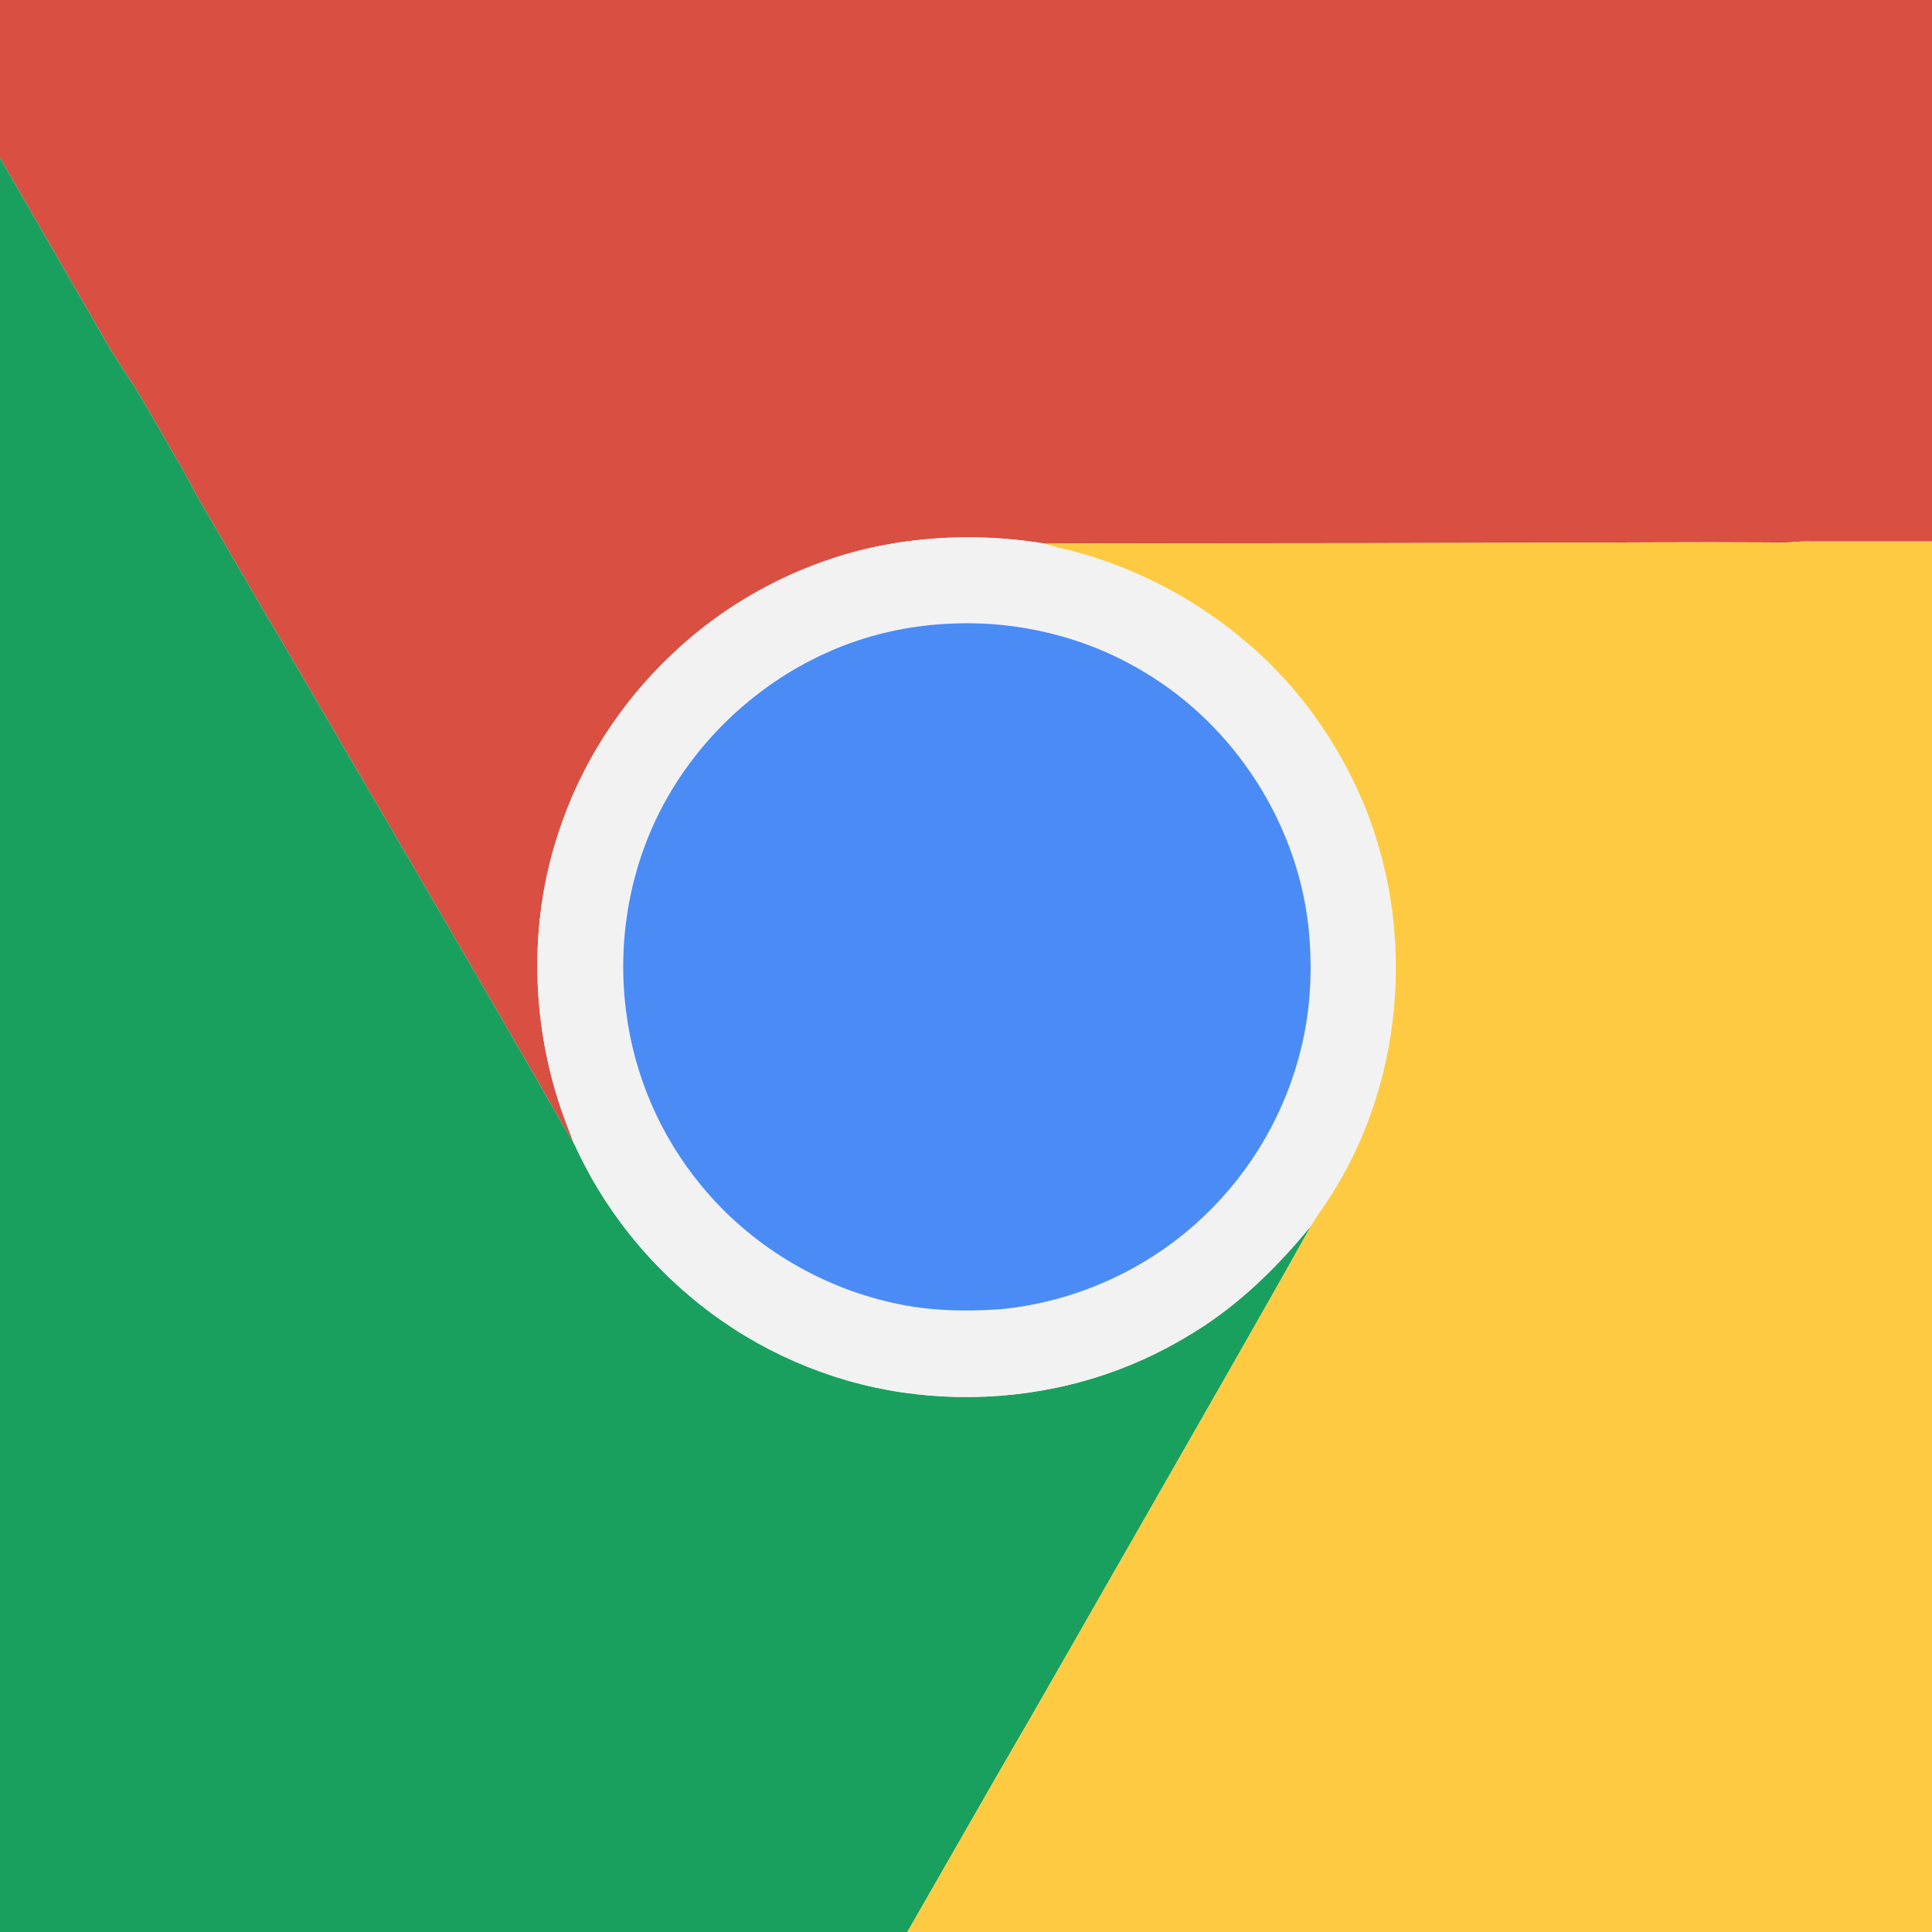
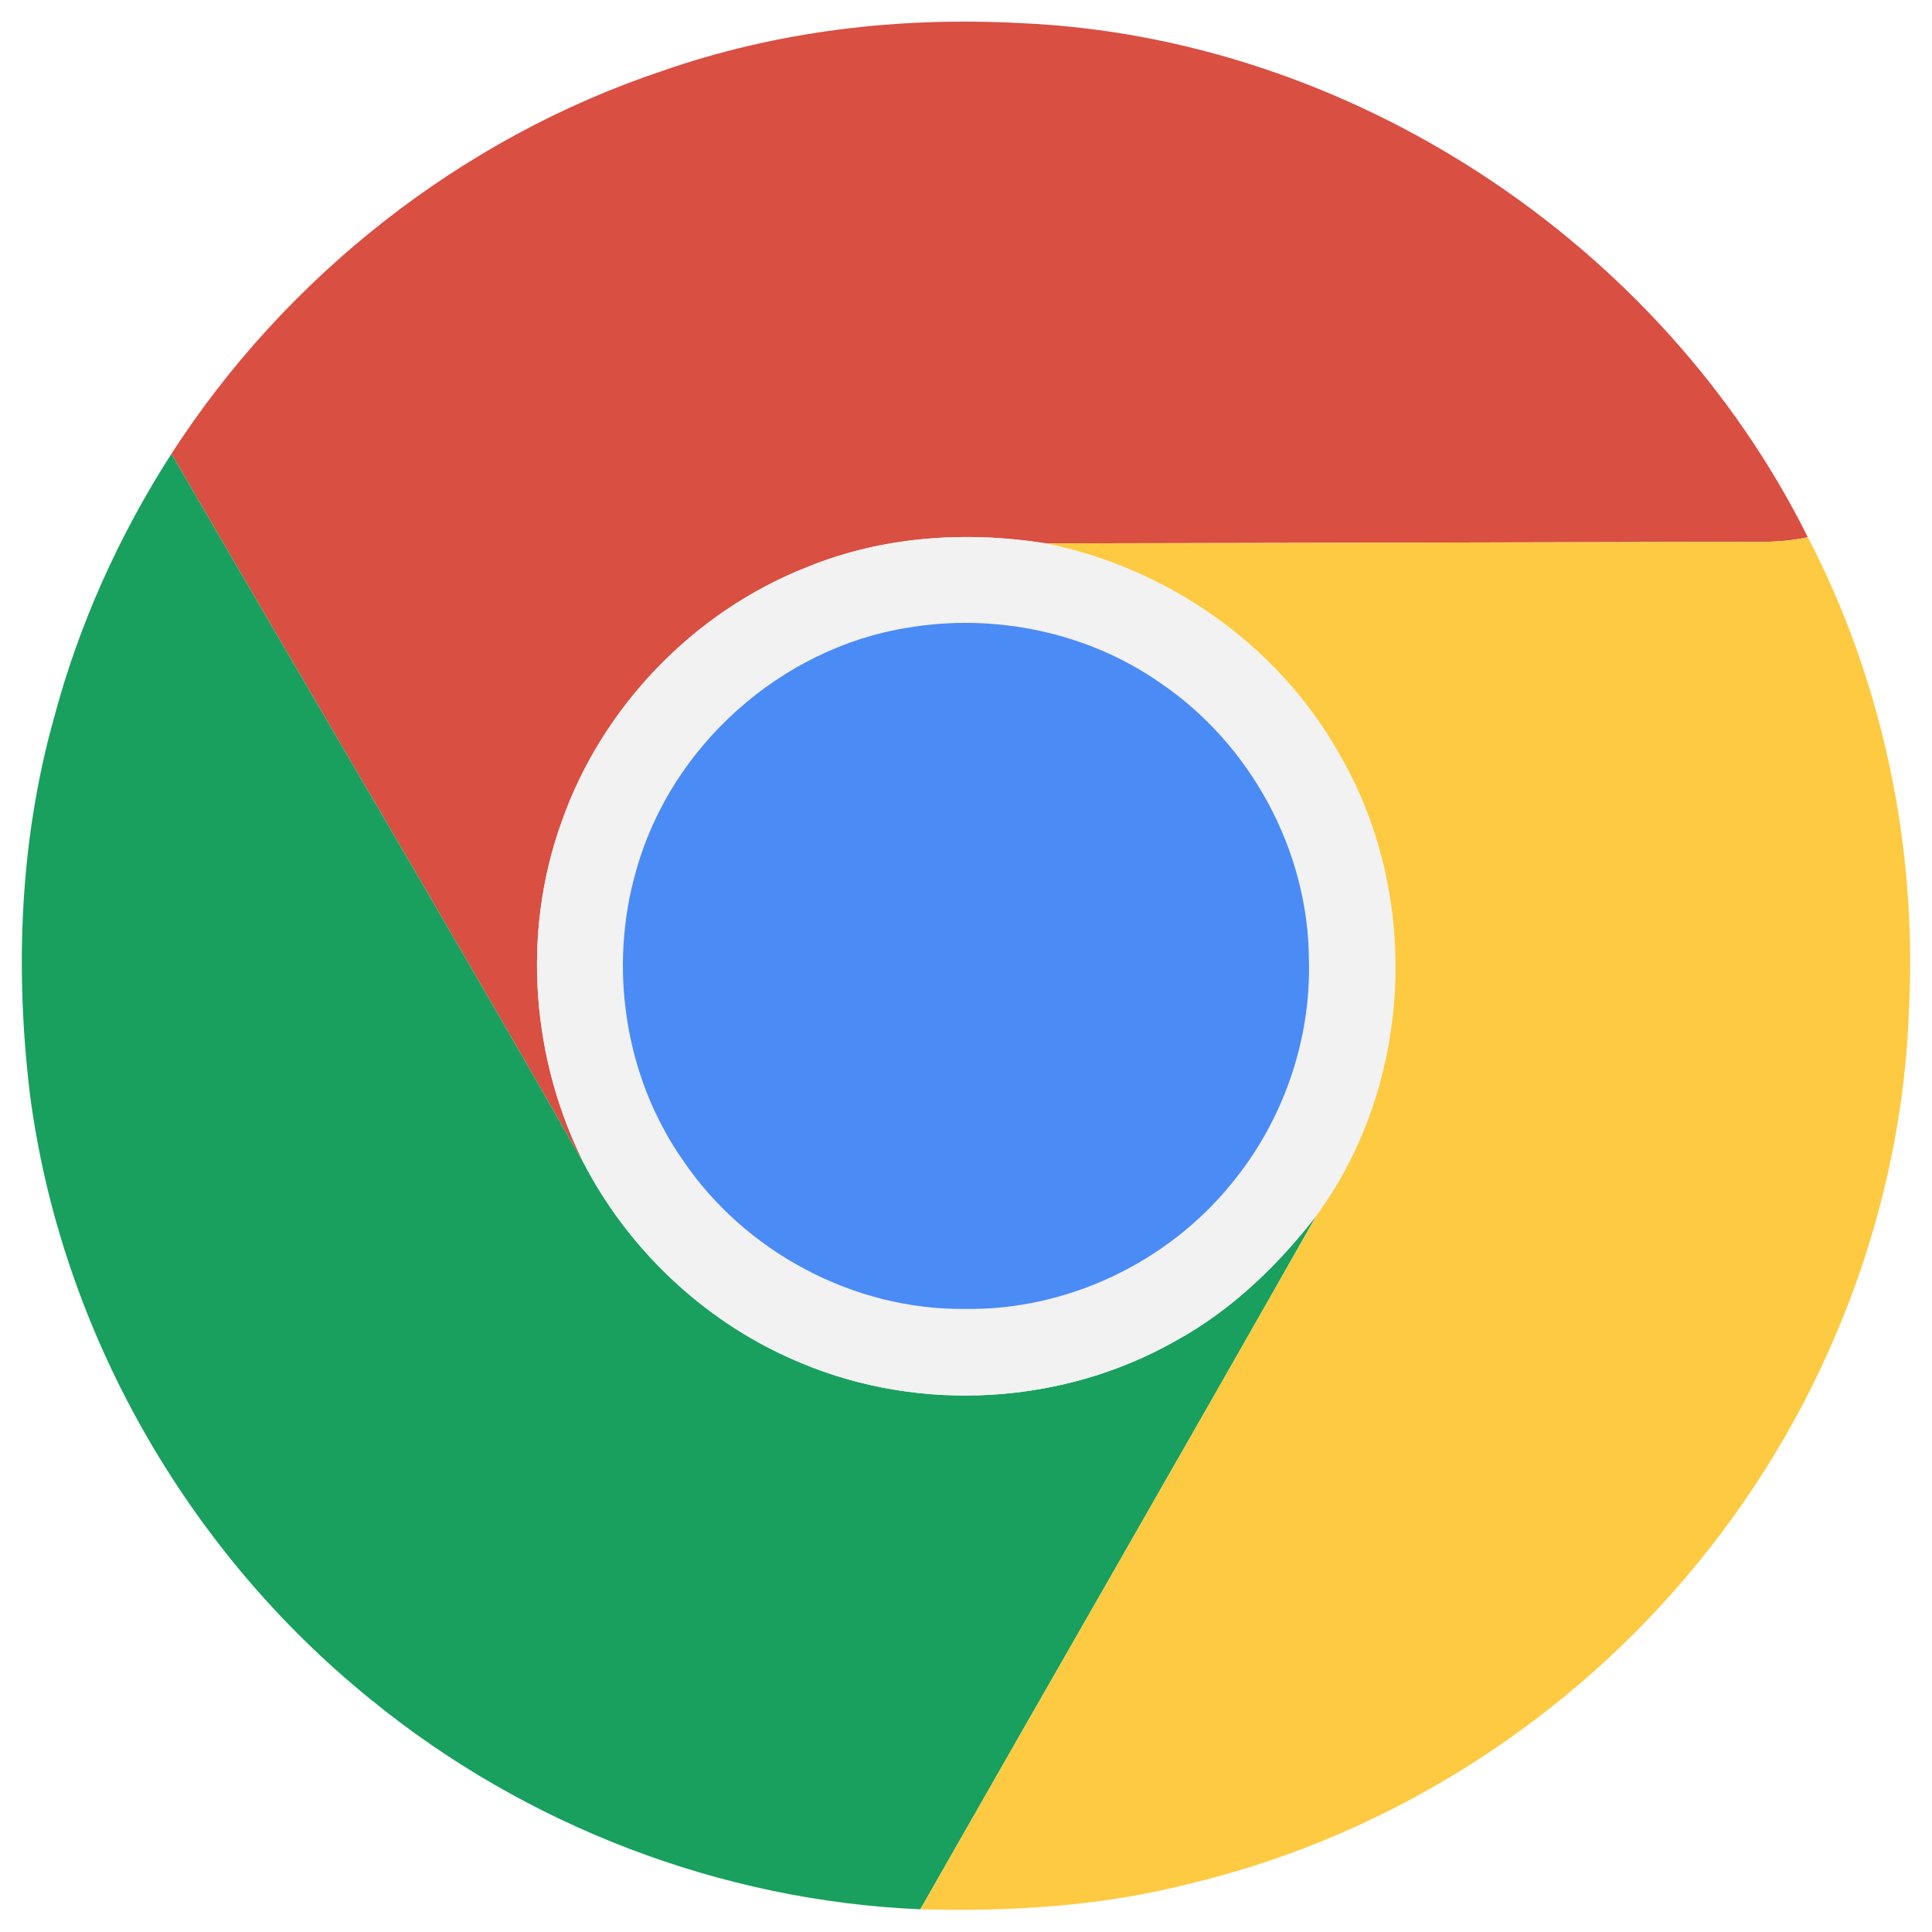
- <svg xmlns="http://www.w3.org/2000/svg" t="1571040040774" class="icon" viewBox="0 0 1024 1024" version="1.1" p-id="21419" width="128" height="128">
+ <svg xmlns="http://www.w3.org/2000/svg" t="1571051821992" class="icon" viewBox="0 0 1024 1024" version="1.1" p-id="5280" width="128" height="128">
  <defs>
    <style type="text/css" />
  </defs>
-   <path d="M0 0h1024v287c-21.67-0.02-43.35 0.03-65.02-0.02-6.97-0.2-13.9 1.25-20.87 0.53-42.37-0.3-84.75 0.15-127.13 0.18-60.67 0.17-121.33 0.27-181.99 0.29-24.99 0.13-49.98-0.21-74.96 0.2-30.12-5.02-61.23-4.54-91.11 1.85-39.92 8.77-77.34 28.68-106.9 56.92-27.52 25.95-48.54 58.81-60.14 94.84-14.8 44.8-14.51 94.11-0.73 139.11 2.5 8.56 5.93 16.79 9.03 25.13-9.02-14.83-17.32-30.1-26.1-45.07-42.35-73.52-85.29-146.71-128.08-219.97-15.78-26.35-30.92-53.06-46.43-79.56-4.74-9.66-10.43-18.81-15.72-28.17-5.54-9.49-10.84-19.12-16.63-28.47-4.35-6.68-8.78-13.31-12.97-20.09C38.8 151.03 19.49 117.29 0 83.65V0zM304.37 606.38l0.13 0.2 0.14 0.29c-0.07-0.12-0.2-0.37-0.27-0.49z" fill="#D94F42" p-id="21420" />
-   <path d="M0 83.65c19.49 33.64 38.8 67.38 58.25 101.05 4.19 6.78 8.62 13.41 12.97 20.09 5.79 9.35 11.09 18.98 16.63 28.47 5.29 9.36 10.98 18.51 15.72 28.17 15.51 26.5 30.65 53.21 46.43 79.56 42.79 73.26 85.73 146.45 128.08 219.97 8.78 14.97 17.08 30.24 26.1 45.07l0.19 0.35c0.07 0.12 0.2 0.37 0.27 0.49 14.96 32.85 37.91 61.98 66.18 84.39 30.8 24.58 68.12 40.93 107.11 46.7 39.28 5.78 80.09 1.55 117.13-12.88 15.23-5.88 29.73-13.57 43.38-22.52 21.65-14.39 40.23-32.95 56.59-53.05-30.01 53.66-60.77 106.9-91.22 160.31-25.42 44.24-50.54 88.66-76.22 132.75-15.59 27.12-31.07 54.32-46.69 81.43H0V83.65z" fill="#19A05E" p-id="21421" />
-   <path d="M462.92 290.03c29.88-6.39 60.99-6.87 91.11-1.85 4.26 1.65 8.79 2.32 13.19 3.51 35.19 9.15 68.22 26.58 95.55 50.57 26.07 22.56 46.4 51.47 59.79 83.18 28.53 68.29 21.55 150.72-19.81 212.36-2.66 3.85-5.39 7.65-7.72 11.71-16.36 20.1-34.94 38.66-56.59 53.05-13.65 8.95-28.15 16.64-43.38 22.52-37.04 14.43-77.85 18.66-117.13 12.88-38.99-5.77-76.31-22.12-107.11-46.7-28.27-22.41-51.22-51.54-66.18-84.39l-0.14-0.29-0.13-0.2-0.19-0.35c-3.1-8.34-6.53-16.57-9.03-25.13-13.78-45-14.07-94.31 0.73-139.11 11.6-36.03 32.62-68.89 60.14-94.84 29.56-28.24 66.98-48.15 106.9-56.92m41.35 40.49c-22.79 0.89-45.46 6.02-66.24 15.47-33.91 15.32-62.97 41.16-82.15 73.04-21.03 34.74-29.26 76.76-24.05 116.93 4.14 33.76 18.15 66.16 39.82 92.37 25.59 31.21 61.9 53.38 101.28 62.15 18.7 4.31 38.04 4.79 57.11 3.46 40.3-3.78 79.14-21.55 108.35-49.57 25.21-24.01 43.3-55.38 51.35-89.25 5.19-21.13 6-43.18 3.68-64.75-6.31-54.85-39.39-105.76-86.77-134.05-30.53-18.57-66.74-27.42-102.38-25.8z" fill="#F2F2F2" p-id="21422" />
-   <path d="M810.98 287.69c42.38-0.03 84.76-0.48 127.13-0.18 6.97 0.72 13.9-0.73 20.87-0.53 21.67 0.05 43.35 0 65.02 0.02v737H480.9c15.62-27.11 31.1-54.31 46.69-81.43 25.68-44.09 50.8-88.51 76.22-132.75 30.45-53.41 61.21-106.65 91.22-160.31 2.33-4.06 5.06-7.86 7.72-11.71 41.36-61.64 48.34-144.07 19.81-212.36-13.39-31.71-33.72-60.62-59.79-83.18-27.33-23.99-60.36-41.42-95.55-50.57-4.4-1.19-8.93-1.86-13.19-3.51 24.98-0.41 49.97-0.07 74.96-0.2 60.66-0.02 121.32-0.12 181.99-0.29z" fill="#FDCA41" p-id="21423" />
-   <path d="M504.27 330.52c35.64-1.62 71.85 7.23 102.38 25.8 47.38 28.29 80.46 79.2 86.77 134.05 2.32 21.57 1.51 43.62-3.68 64.75-8.05 33.87-26.14 65.24-51.35 89.25-29.21 28.02-68.05 45.79-108.35 49.57-19.07 1.33-38.41 0.85-57.11-3.46-39.38-8.77-75.69-30.94-101.28-62.15-21.67-26.21-35.68-58.61-39.82-92.37-5.21-40.17 3.02-82.19 24.05-116.93 19.18-31.88 48.24-57.72 82.15-73.04 20.78-9.45 43.45-14.58 66.24-15.47z" fill="#4B8BF5" p-id="21424" />
+   <path d="M350.818 37.665c60.767-21.263 125.757-28.873 189.946-25.413 174.617 7.427 339.659 116.326 417.428 272.484-16.202 3.604-32.804 2.293-49.261 2.476-118.183 0.255-236.367 0.619-354.549 0.801-42.271-6.736-86.617-3.787-126.484 12.525-60.147 23.556-108.935 74.238-130.271 135.222-21.335 59.165-15.91 126.594 12.67 182.445-72.09-126.521-146.4-251.767-219.437-377.706 60.767-94.081 153.646-167.263 259.959-202.834z" fill="#D94F42" p-id="5281" />
+   <path d="M28.636 380.454c13.143-49.552 34.553-96.848 62.223-139.956 73.036 125.938 147.347 251.185 219.437 377.706 24.722 46.567 65.827 84.323 114.652 104.348 63.351 26.469 138.718 22.028 198.393-12.015 29.455-16.165 53.958-39.831 74.42-66.265-69.578 122.807-140.101 245.068-209.97 367.694-105.731-4.442-209.388-44.346-291.308-111.229C98.871 821.875 32.461 705.33 15.968 580.812c-8.156-66.737-5.57-135.441 12.67-200.358z" fill="#19A05E" p-id="5282" />
+   <path d="M427.895 300.538c39.868-16.311 84.213-19.261 126.484-12.525 64.116 12.889 122.37 53.375 154.774 110.391 44.346 75.003 40.123 175.418-11.396 245.869-20.462 26.433-44.965 50.098-74.42 66.265-59.675 34.043-135.041 38.484-198.393 12.015-48.825-20.025-89.93-57.781-114.652-104.348-28.581-55.852-34.006-123.28-12.67-182.445 21.335-60.985 70.124-111.666 130.271-135.222m53.415 32.112c-67.393 10.668-125.757 62.878-144.07 128.56-14.892 51.445-6.19 109.409 24.54 153.5 32.95 48.897 90.986 79.844 150.041 79.043 53.849 0.765 107.115-24.649 140.939-66.446 27.307-33.095 42.307-76.131 40.996-119.057-0.4-57.781-31.13-114.069-78.934-146.4-38.412-26.797-87.454-36.918-133.511-29.2z" fill="#F2F2F2" p-id="5283" />
+   <path d="M554.38 288.013c118.183-0.182 236.367-0.546 354.549-0.801 16.457-0.182 33.059 1.129 49.261-2.476 39.685 76.35 57.818 163.33 53.667 249.219-3.495 106.605-44.054 211.245-111.411 293.747-68.012 83.741-163.549 145.053-268.551 170.357-46.967 12.234-95.756 15.219-144.107 13.908 69.869-122.625 140.393-244.886 209.97-367.694 51.519-70.451 55.742-170.867 11.396-245.869-32.404-57.017-90.658-97.503-154.774-110.391z" fill="#FDCA41" p-id="5284" />
+   <path d="M481.308 332.65c46.058-7.718 95.1 2.403 133.511 29.2 47.805 32.331 78.534 88.62 78.934 146.4 1.311 42.926-13.69 85.962-40.996 119.057-33.824 41.797-87.09 67.211-140.939 66.446-59.055 0.801-117.091-30.146-150.041-79.043-30.73-44.091-39.43-102.054-24.54-153.5 18.314-65.682 76.677-117.892 144.07-128.56z" fill="#4B8BF5" p-id="5285" />
</svg>
